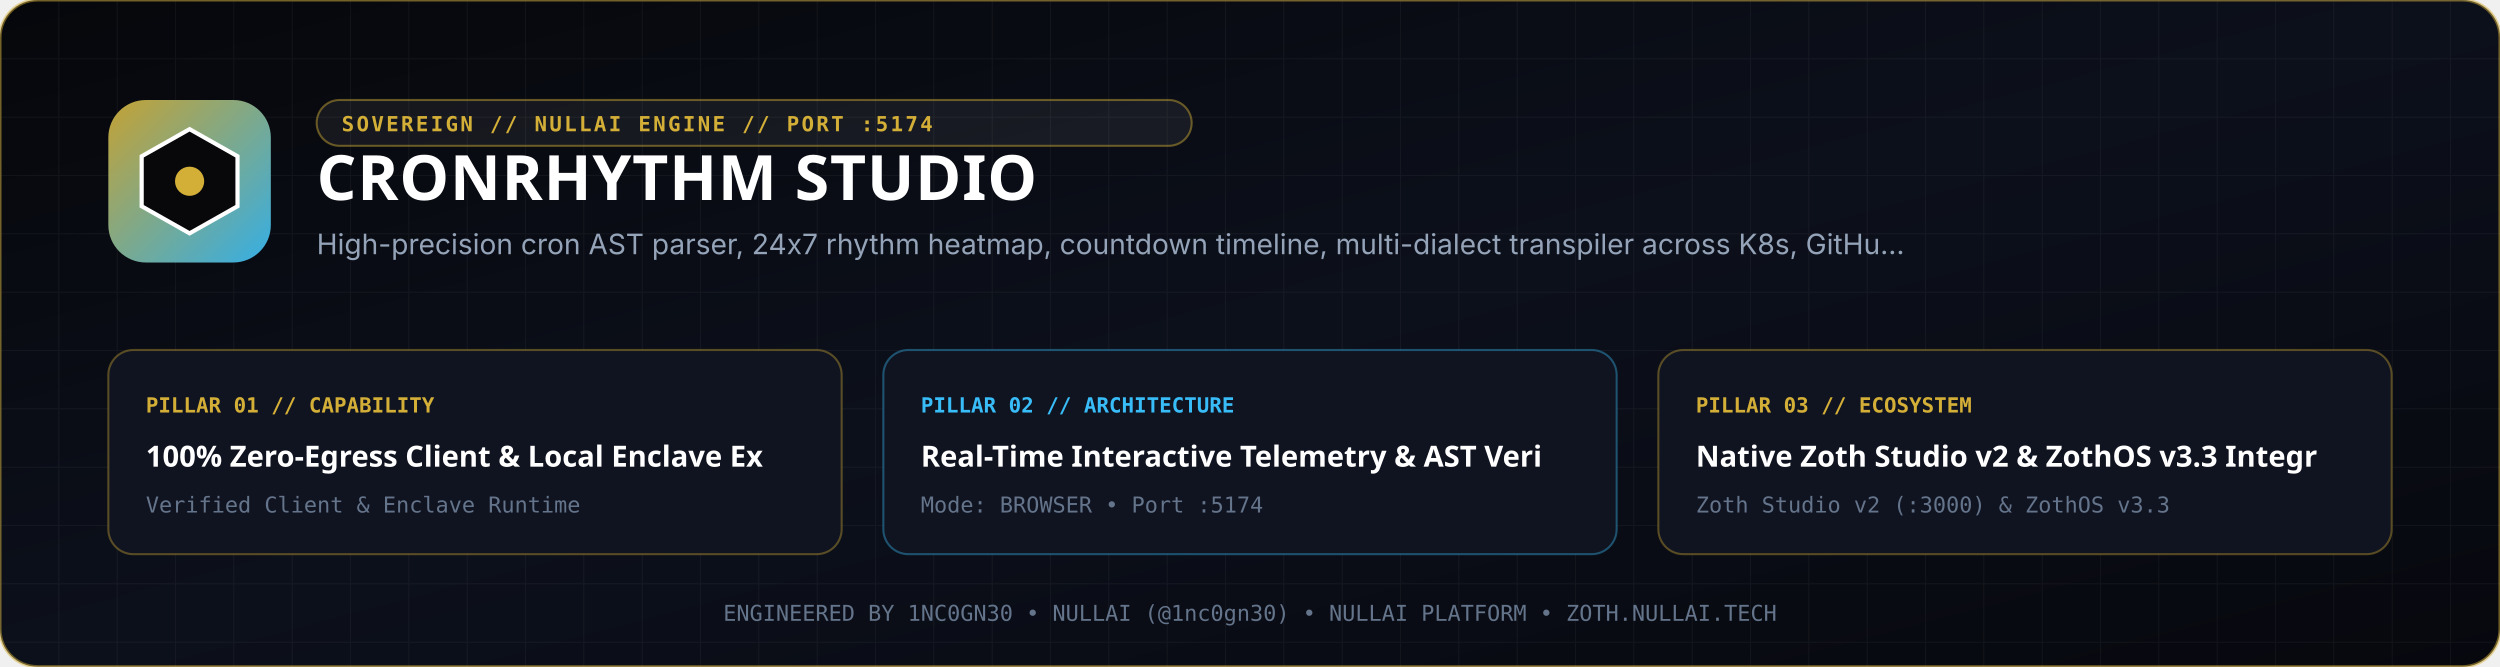
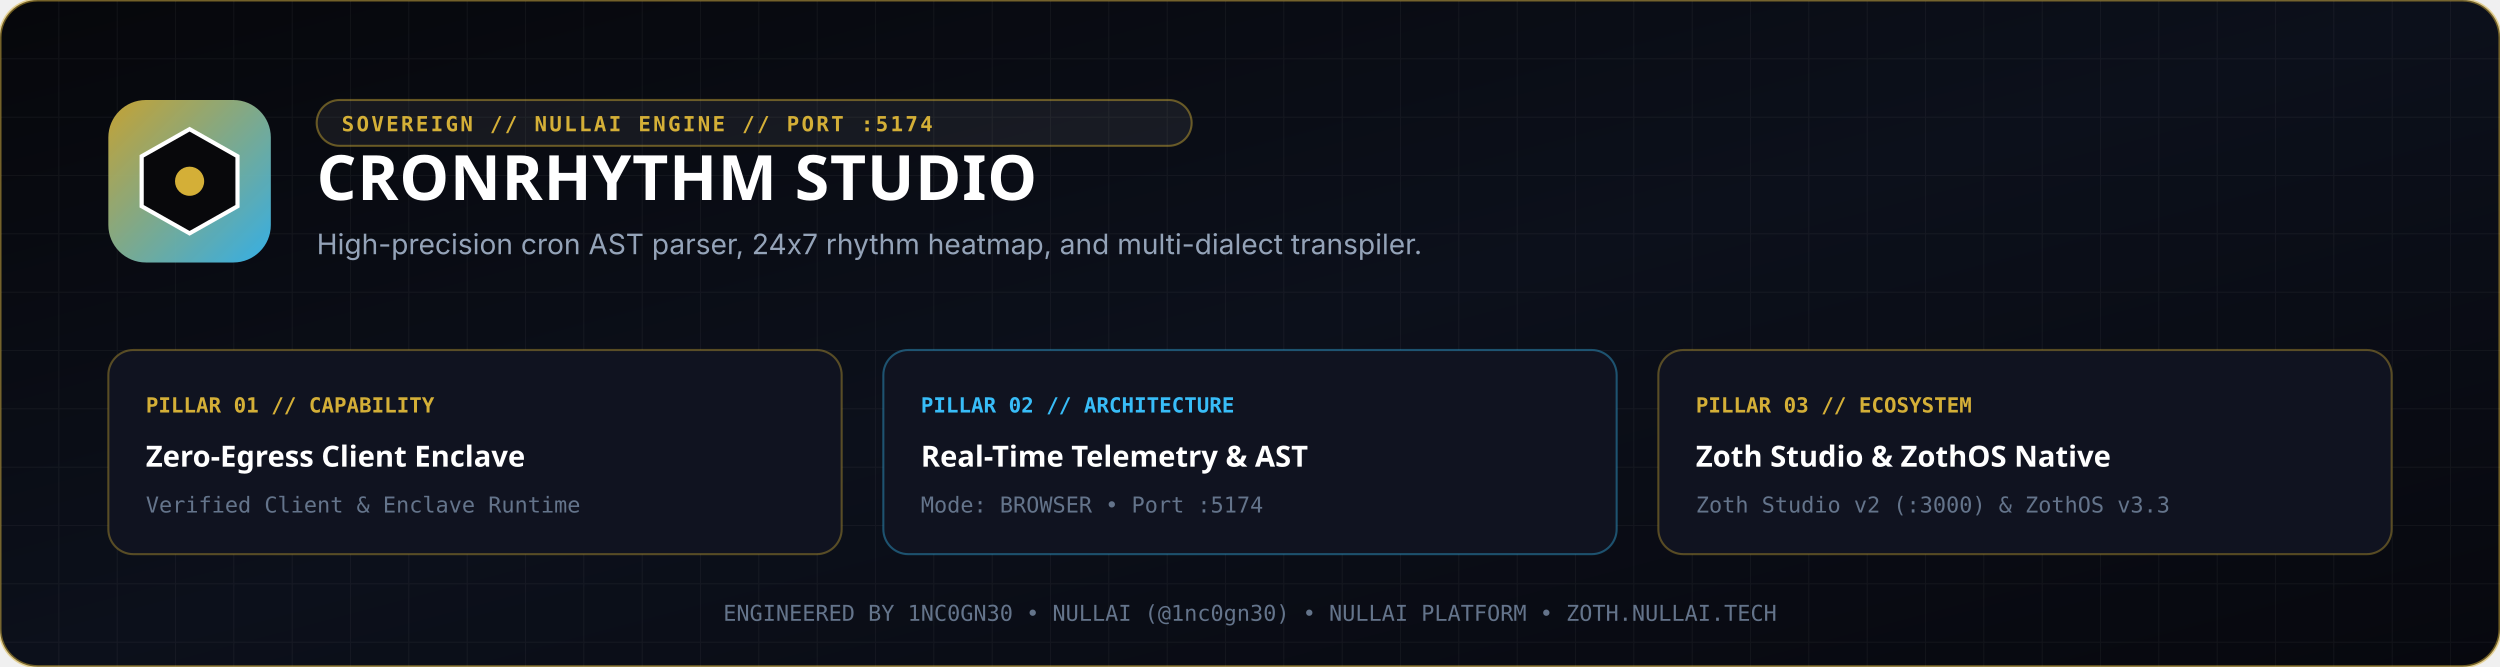
<svg xmlns="http://www.w3.org/2000/svg" viewBox="0 0 1200 320" width="100%" height="100%">
  <defs>
    <linearGradient id="bg" x1="0%" y1="0%" x2="100%" y2="100%">
      <stop offset="0%" stop-color="#06070B" />
      <stop offset="50%" stop-color="#0C101B" />
      <stop offset="100%" stop-color="#07080E" />
    </linearGradient>
    <linearGradient id="accent" x1="0%" y1="0%" x2="100%" y2="100%">
      <stop offset="0%" stop-color="#D4AF37" />
      <stop offset="100%" stop-color="#38BDF8" />
    </linearGradient>
    <pattern id="grid" width="28" height="28" patternUnits="userSpaceOnUse">
      <path d="M 28 0 L 0 0 0 28" fill="none" stroke="rgba(255,255,255,0.04)" stroke-width="1" />
    </pattern>
  </defs>
  <rect width="1200" height="320" rx="18" fill="url(#bg)" stroke="#D4AF37" stroke-opacity="0.5" stroke-width="1.5" />
  <rect width="1200" height="320" rx="18" fill="url(#grid)" />
  <g transform="translate(52, 48)">
    <rect width="78" height="78" rx="18" fill="url(#accent)" opacity="0.92" />
    <polygon points="39,14 62,27 62,51 39,64 16,51 16,27" fill="#08080B" stroke="#FFFFFF" stroke-width="2" />
    <circle cx="39" cy="39" r="7" fill="#D4AF37" />
  </g>
  <g transform="translate(152, 62)">
    <rect x="0" y="-14" width="420" height="22" rx="11" fill="rgba(255,255,255,0.06)" stroke="#D4AF37" stroke-opacity="0.45" />
    <text x="12" y="1" fill="#D4AF37" font-family="JetBrains Mono, monospace" font-size="10" font-weight="700" letter-spacing="1.1">SOVEREIGN // NULLAI ENGINE // PORT :5174</text>
    <text x="0" y="34" fill="#FFFFFF" font-family="Syne, Space Grotesk, sans-serif" font-size="30" font-weight="800" letter-spacing="0.4">CRONRHYTHM STUDIO</text>
-     <text x="0" y="60" fill="#94A3B8" font-family="Inter, sans-serif" font-size="13.5">High-precision cron AST parser, 24x7 rhythm heatmap, countdown timeline, multi-dialect transpiler across K8s, GitHu...</text>
+     <text x="0" y="60" fill="#94A3B8" font-family="Inter, sans-serif" font-size="13.5">High-precision cron AST parser, 24x7 rhythm heatmap, and multi-dialect transpiler.</text>
  </g>
  <g transform="translate(52, 168)">
    <rect x="0" y="0" width="352" height="98" rx="12" fill="#101320" stroke="#D4AF37" stroke-opacity="0.38" />
    <text x="18" y="30" fill="#D4AF37" font-family="JetBrains Mono, monospace" font-size="10" font-weight="700">PILLAR 01 // CAPABILITY</text>
-     <text x="18" y="56" fill="#FFFFFF" font-family="Space Grotesk, sans-serif" font-size="14" font-weight="700">100% Zero-Egress Client &amp; Local Enclave Ex</text>
+     <text x="18" y="56" fill="#FFFFFF" font-family="Space Grotesk, sans-serif" font-size="14" font-weight="700">Zero-Egress Client Enclave</text>
    <text x="18" y="78" fill="#64748B" font-family="JetBrains Mono, monospace" font-size="10.5">Verified Client &amp; Enclave Runtime</text>
    <rect x="372" y="0" width="352" height="98" rx="12" fill="#101320" stroke="#38BDF8" stroke-opacity="0.38" />
    <text x="390" y="30" fill="#38BDF8" font-family="JetBrains Mono, monospace" font-size="10" font-weight="700">PILLAR 02 // ARCHITECTURE</text>
-     <text x="390" y="56" fill="#FFFFFF" font-family="Space Grotesk, sans-serif" font-size="14" font-weight="700">Real-Time Interactive Telemetry &amp; AST Veri</text>
+     <text x="390" y="56" fill="#FFFFFF" font-family="Space Grotesk, sans-serif" font-size="14" font-weight="700">Real-Time Telemetry &amp; AST</text>
    <text x="390" y="78" fill="#64748B" font-family="JetBrains Mono, monospace" font-size="10.5">Mode: BROWSER • Port :5174</text>
    <rect x="744" y="0" width="352" height="98" rx="12" fill="#101320" stroke="#D4AF37" stroke-opacity="0.38" />
    <text x="762" y="30" fill="#D4AF37" font-family="JetBrains Mono, monospace" font-size="10" font-weight="700">PILLAR 03 // ECOSYSTEM</text>
-     <text x="762" y="56" fill="#FFFFFF" font-family="Space Grotesk, sans-serif" font-size="14" font-weight="700">Native Zoth Studio v2 &amp; ZothOS v3.3 Integr</text>
+     <text x="762" y="56" fill="#FFFFFF" font-family="Space Grotesk, sans-serif" font-size="14" font-weight="700">Zoth Studio &amp; ZothOS Native</text>
    <text x="762" y="78" fill="#64748B" font-family="JetBrains Mono, monospace" font-size="10.5">Zoth Studio v2 (:3000) &amp; ZothOS v3.3</text>
  </g>
  <text x="600" y="298" text-anchor="middle" fill="#64748B" font-family="JetBrains Mono, monospace" font-size="10.5">
    ENGINEERED BY 1NC0GN30 • NULLAI (@1nc0gn30)  •  NULLAI PLATFORM  •  ZOTH.NULLAI.TECH
  </text>
</svg>
